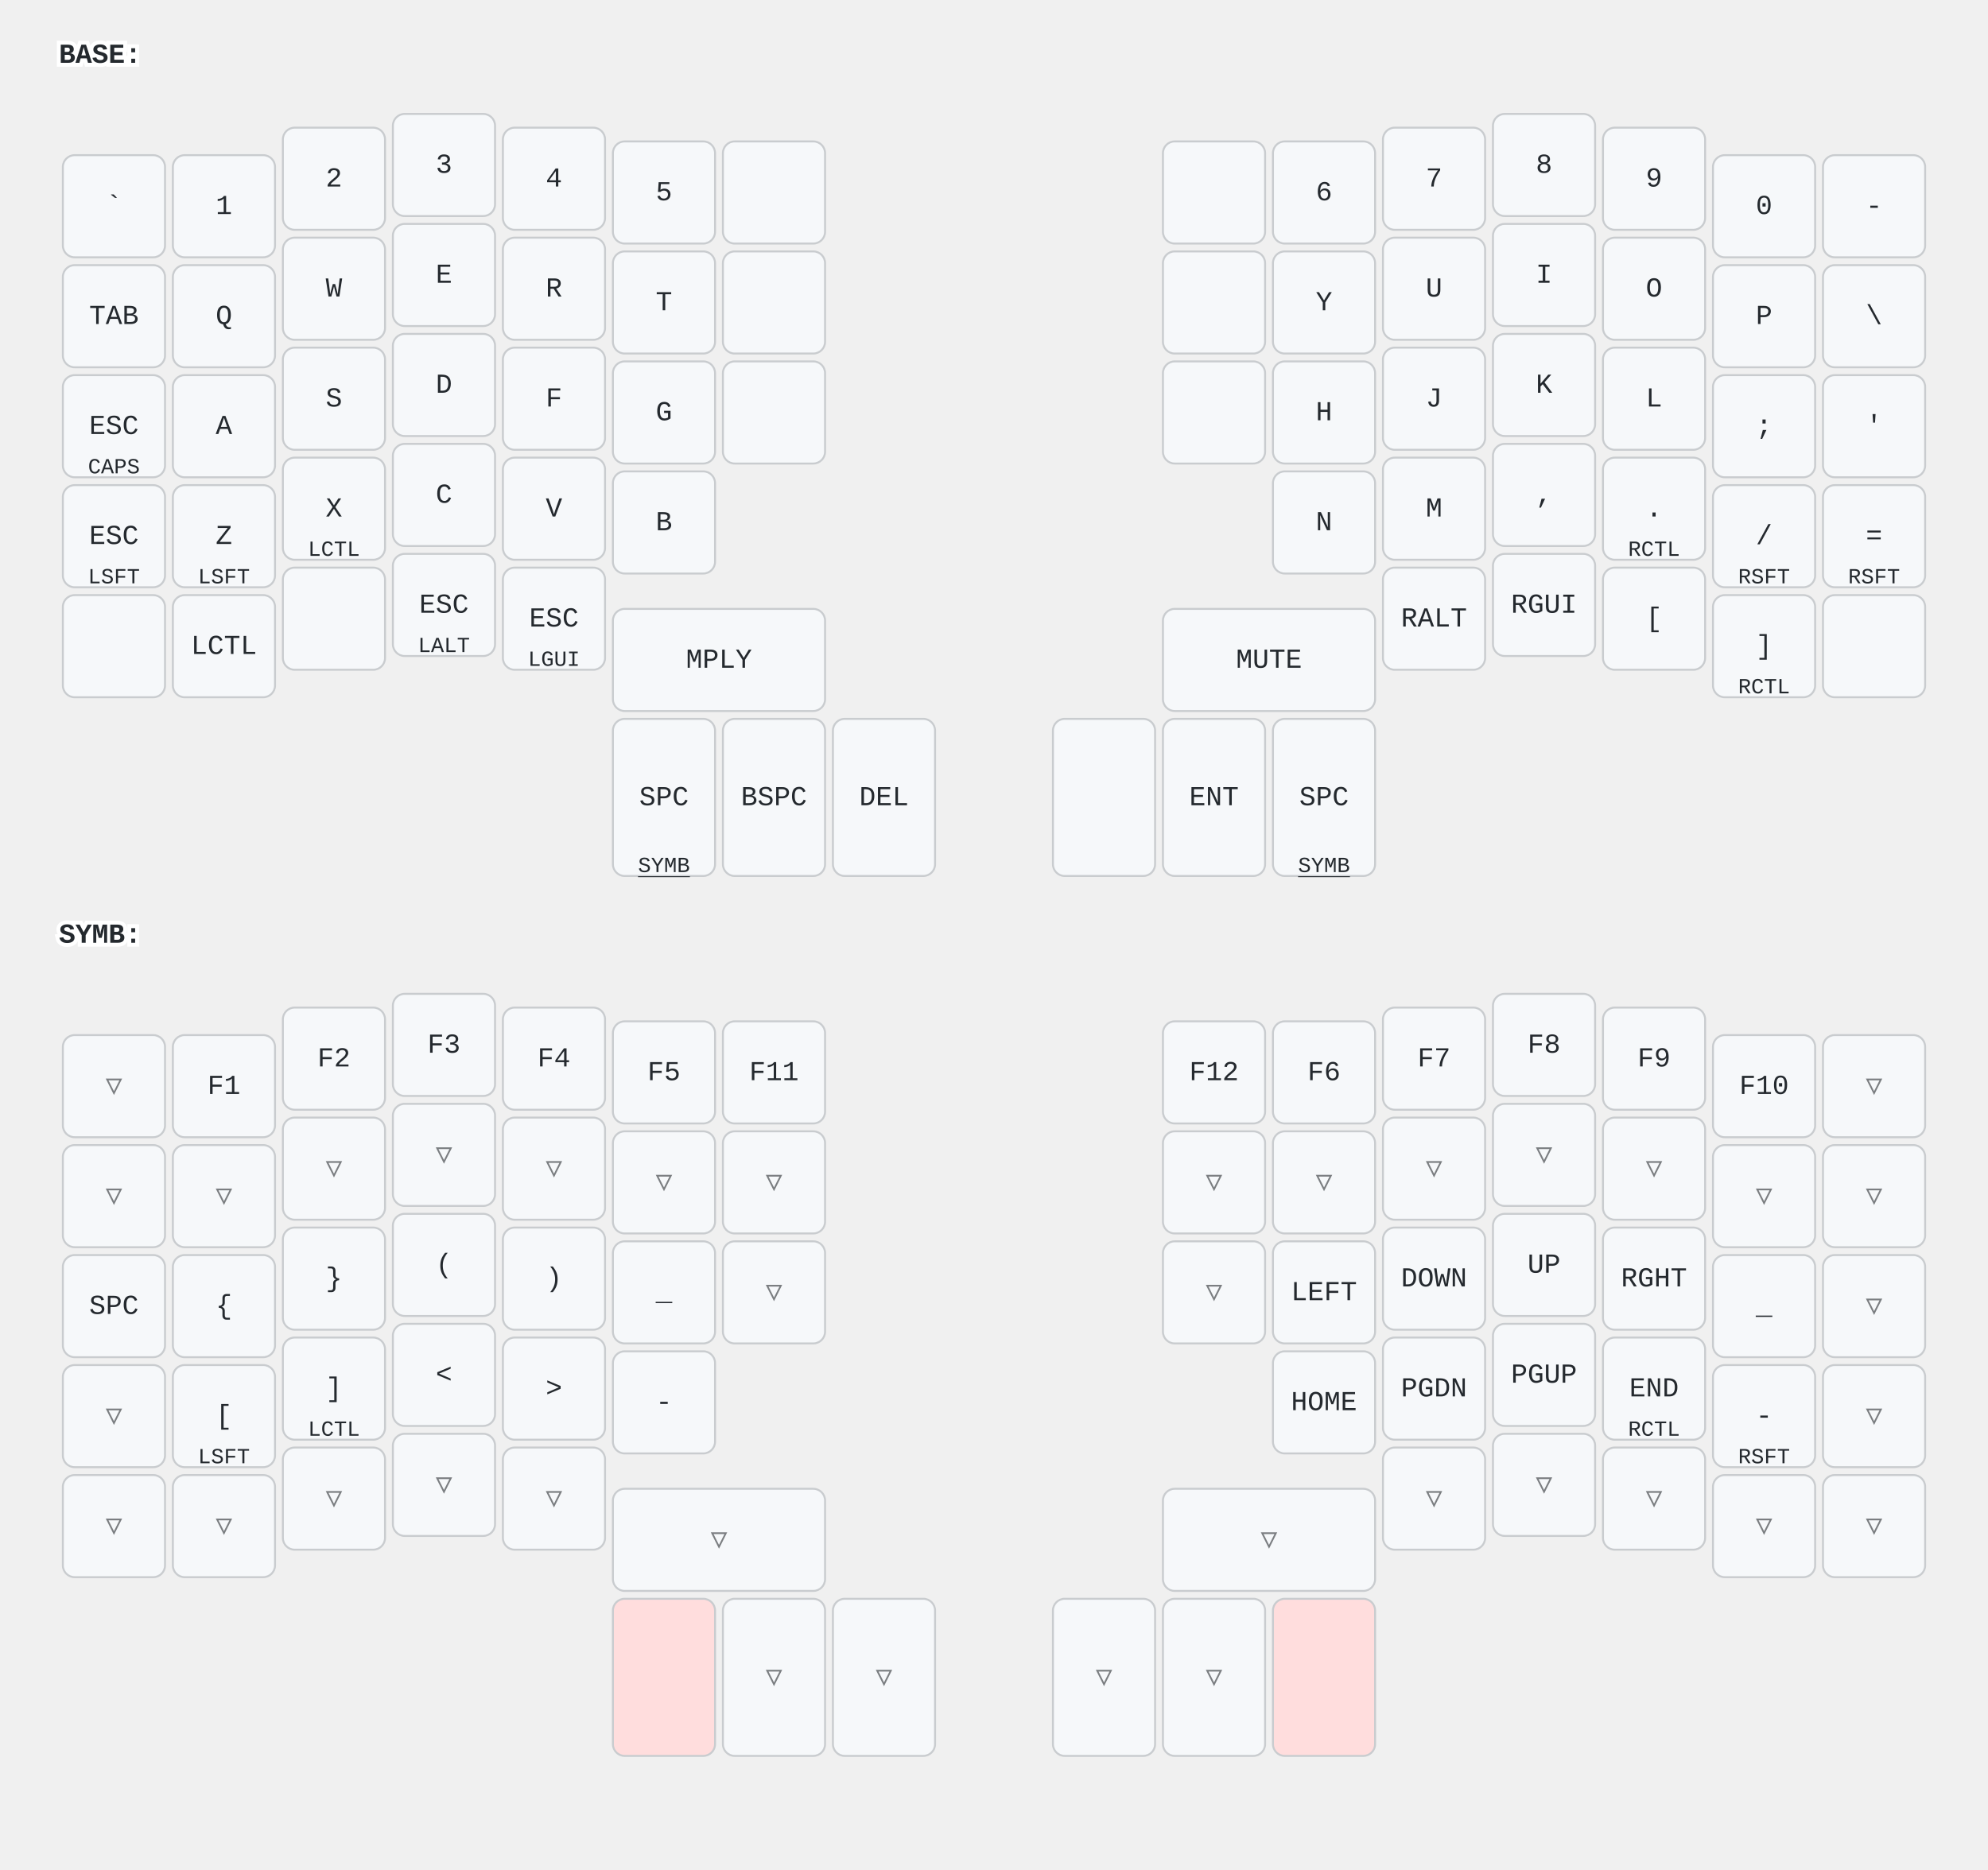
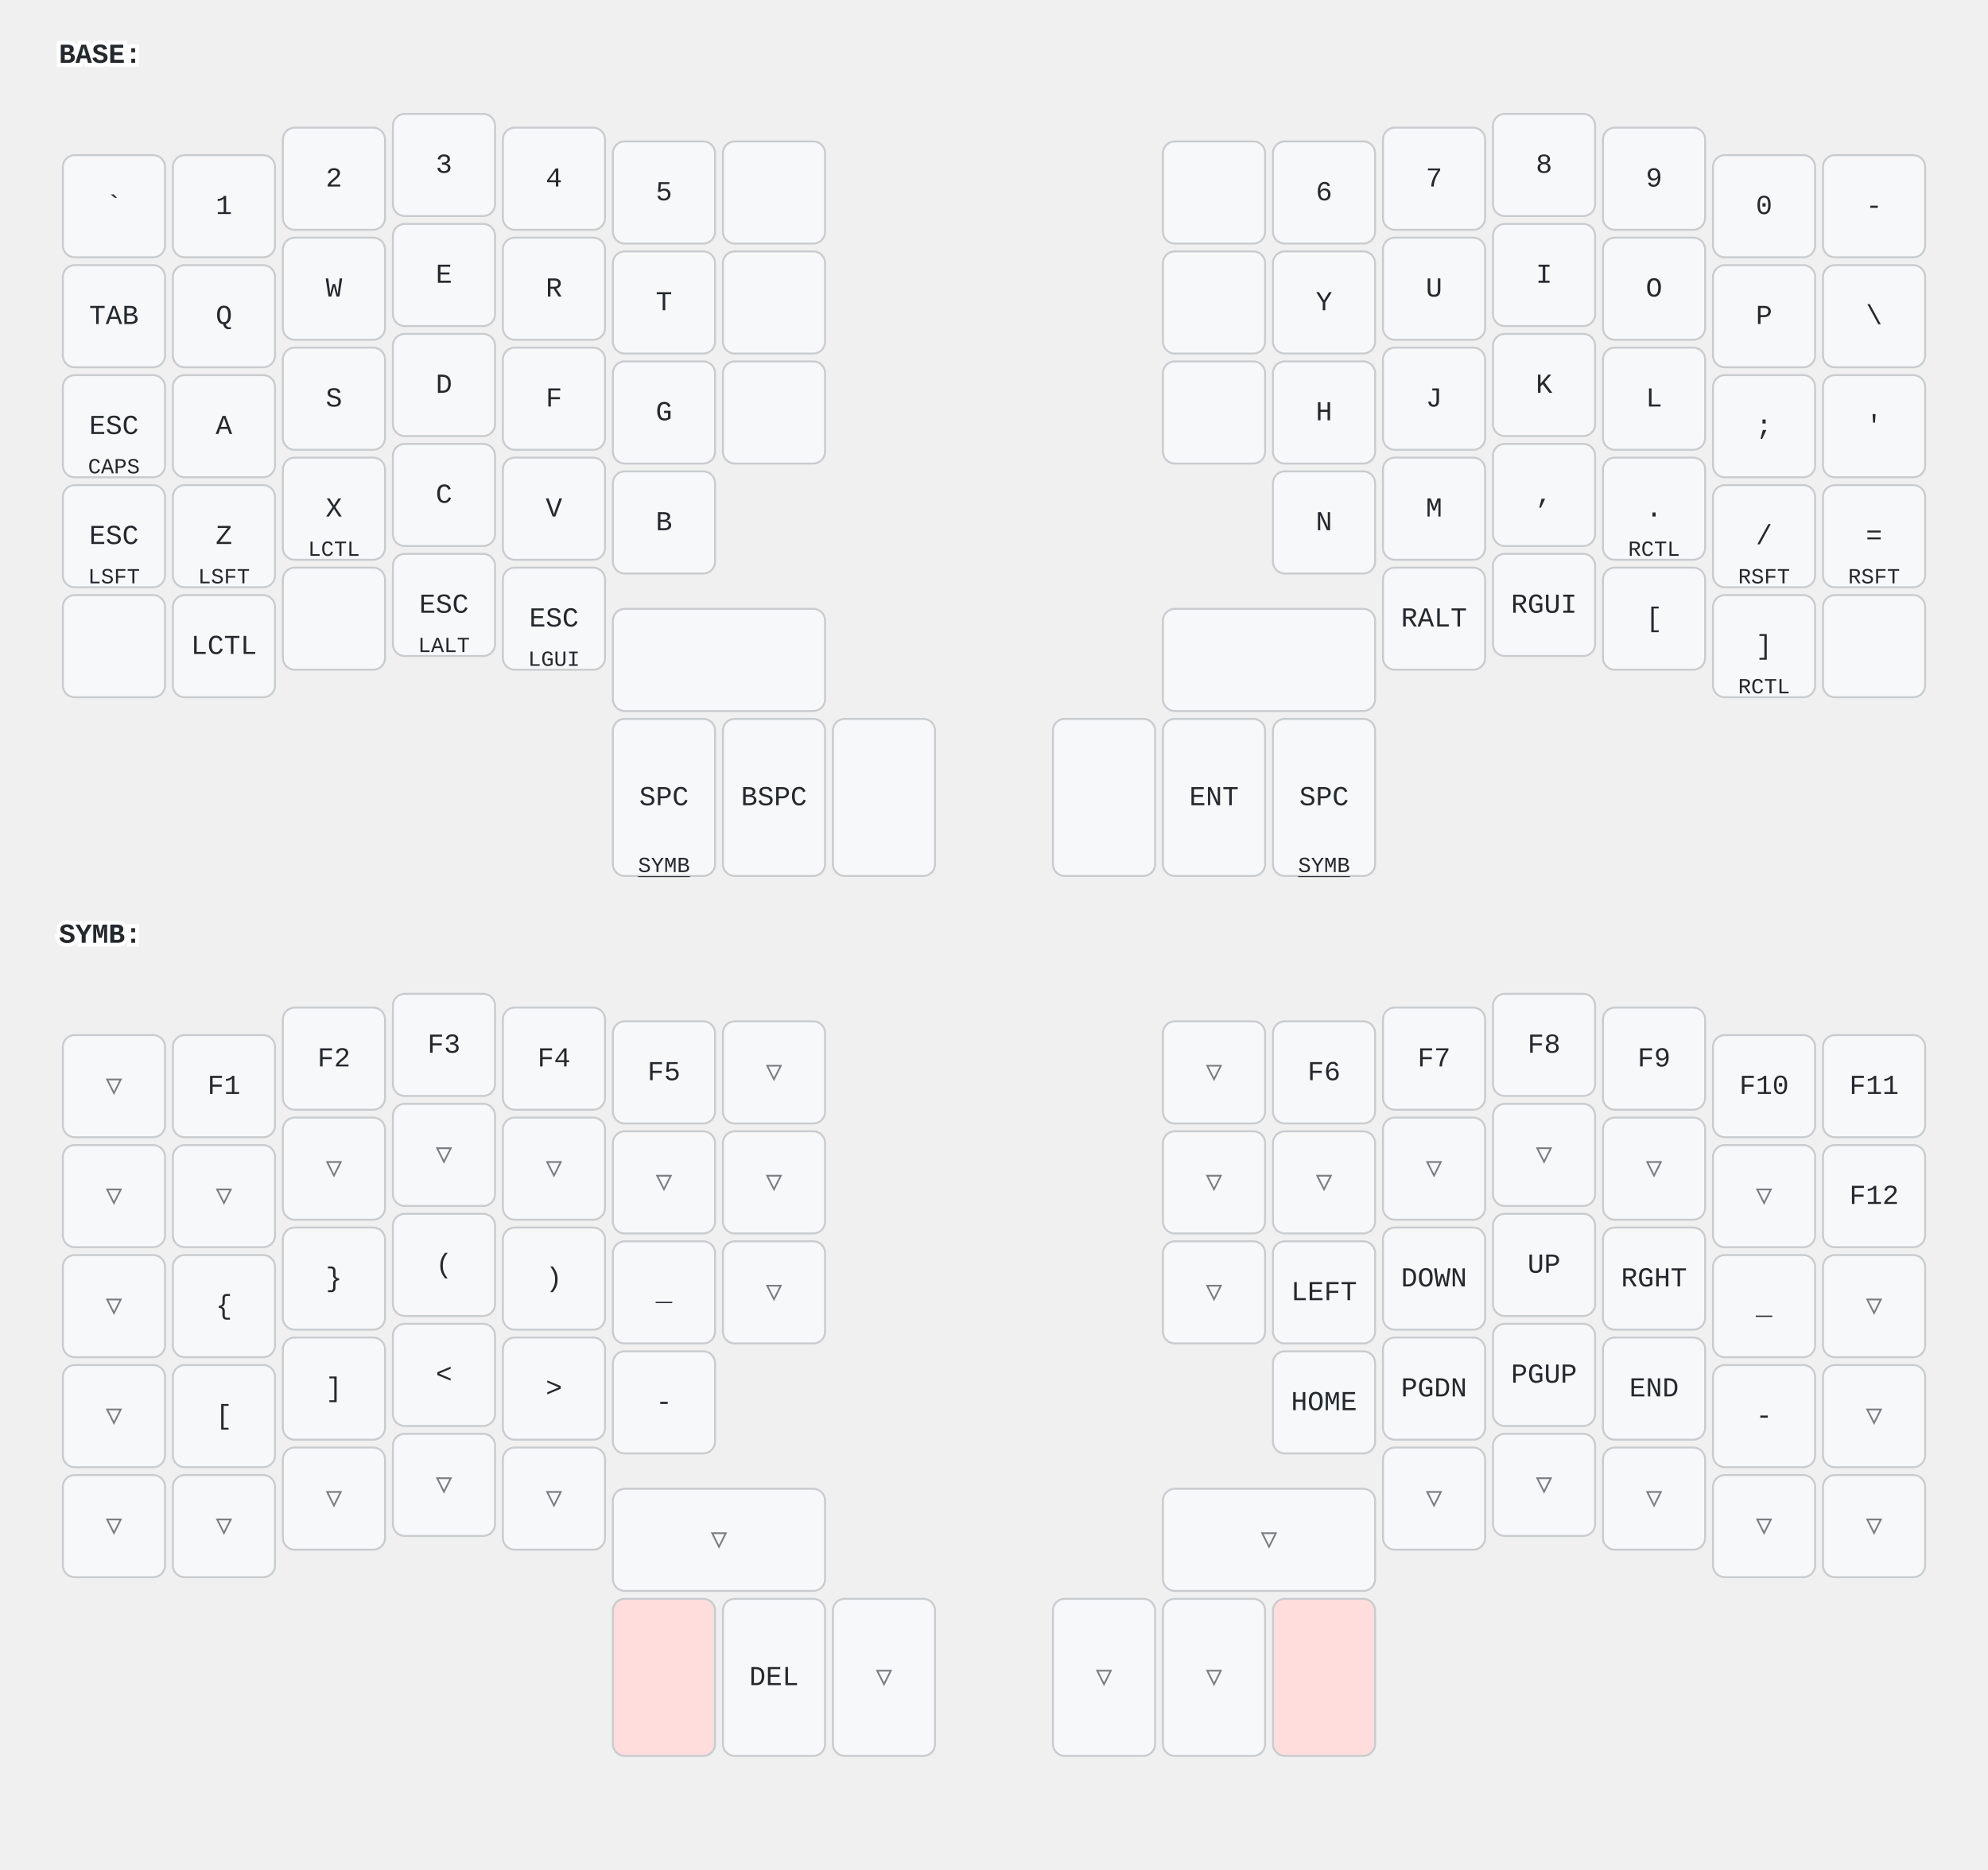
<svg xmlns="http://www.w3.org/2000/svg" width="1012" height="952" viewBox="0 0 1012 952" class="keymap">
  <style>/* inherit to force styles through use tags */
svg path {
    fill: inherit;
}

/* font and background color specifications */
svg.keymap {
    font-family: SFMono-Regular,Consolas,Liberation Mono,Menlo,monospace;
    font-size: 14px;
    font-kerning: normal;
    text-rendering: optimizeLegibility;
    fill: #24292e;
}

/* default key styling */
rect.key {
    fill: #f6f8fa;
}

rect.key, rect.combo {
    stroke: #c9cccf;
    stroke-width: 1;
}

/* default key side styling, only used is draw_key_sides is set */
rect.side {
    filter: brightness(90%);
}

/* color accent for combo boxes */
rect.combo, rect.combo-separate {
    fill: #cdf;
}

/* color accent for held keys */
rect.held, rect.combo.held {
    fill: #fdd;
}

/* color accent for ghost (optional) keys */
rect.ghost, rect.combo.ghost {
    stroke-dasharray: 4, 4;
    stroke-width: 2;
}

text {
    text-anchor: middle;
    dominant-baseline: middle;
}

/* styling for layer labels */
text.label {
    font-weight: bold;
    text-anchor: start;
    stroke: white;
    stroke-width: 4;
    paint-order: stroke;
}

/* styling for optional footer */
text.footer {
    text-anchor: end;
    dominant-baseline: auto;
    stroke: white;
    stroke-width: 4;
    paint-order: stroke;
}

/* styling for combo tap, and key non-tap label text */
text.combo, text.hold, text.shifted, text.left, text.right, text.tl, text.tr, text.bl, text.br {
    font-size: 11px;
}

text.hold, text.bl, text.br {
    text-anchor: middle;
    dominant-baseline: auto;
}

text.shifted, text.tl, text.tr {
    text-anchor: middle;
    dominant-baseline: hanging;
}

text.left, text.tl, text.bl {
    text-anchor: start;
}

text.right, text.tr, text.br {
    text-anchor: end;
}

text.layer-activator {
    text-decoration: underline;
}

/* styling for hold/shifted label text in combo box */
text.combo.hold, text.combo.shifted, text.combo.left, text.combo.right {
    font-size: 8px;
}

/* lighter symbol for transparent keys */
text.trans {
    fill: #7b7e81;
}

/* styling for combo dendrons */
path.combo {
    stroke-width: 1;
    stroke: gray;
    fill: none;
}

/* Start Tabler Icons Cleanup */
/* cannot use height/width with glyphs */
.icon-tabler &gt; path {
    fill: inherit;
    stroke: inherit;
    stroke-width: 2;
}
/* hide tabler's default box */
.icon-tabler &gt; path[stroke="none"][fill="none"] {
    visibility: hidden;
}
/* End Tabler Icons Cleanup */

@media (prefers-color-scheme: dark) {
svg.keymap { fill: #d1d6db; }
rect.key { fill: #3f4750; }
rect.key, rect.combo { stroke: #60666c; }
rect.combo, rect.combo-separate { fill: #1f3d7a; }
rect.held, rect.combo.held { fill: #854747; }
text.label, text.footer { stroke: black; }
text.trans { fill: #7e8184; }
path.combo { stroke: #7f7f7f; }

}</style>
  <g transform="translate(30, 0)" class="layer-BASE">
    <text x="0" y="28" class="label" id="BASE">BASE:</text>
    <g transform="translate(0, 56)">
      <g transform="translate(28, 49)" class="key keypos-0">
        <rect rx="6" ry="6" x="-26" y="-26" width="52" height="52" class="key" />
        <text x="0" y="0" class="key tap">`</text>
      </g>
      <g transform="translate(84, 49)" class="key keypos-1">
        <rect rx="6" ry="6" x="-26" y="-26" width="52" height="52" class="key" />
        <text x="0" y="0" class="key tap">1</text>
      </g>
      <g transform="translate(140, 35)" class="key keypos-2">
        <rect rx="6" ry="6" x="-26" y="-26" width="52" height="52" class="key" />
        <text x="0" y="0" class="key tap">2</text>
      </g>
      <g transform="translate(196, 28)" class="key keypos-3">
        <rect rx="6" ry="6" x="-26" y="-26" width="52" height="52" class="key" />
        <text x="0" y="0" class="key tap">3</text>
      </g>
      <g transform="translate(252, 35)" class="key keypos-4">
        <rect rx="6" ry="6" x="-26" y="-26" width="52" height="52" class="key" />
        <text x="0" y="0" class="key tap">4</text>
      </g>
      <g transform="translate(308, 42)" class="key keypos-5">
        <rect rx="6" ry="6" x="-26" y="-26" width="52" height="52" class="key" />
        <text x="0" y="0" class="key tap">5</text>
      </g>
      <g transform="translate(364, 42)" class="key keypos-6">
        <rect rx="6" ry="6" x="-26" y="-26" width="52" height="52" class="key" />
      </g>
      <g transform="translate(588, 42)" class="key keypos-7">
        <rect rx="6" ry="6" x="-26" y="-26" width="52" height="52" class="key" />
      </g>
      <g transform="translate(644, 42)" class="key keypos-8">
        <rect rx="6" ry="6" x="-26" y="-26" width="52" height="52" class="key" />
        <text x="0" y="0" class="key tap">6</text>
      </g>
      <g transform="translate(700, 35)" class="key keypos-9">
        <rect rx="6" ry="6" x="-26" y="-26" width="52" height="52" class="key" />
        <text x="0" y="0" class="key tap">7</text>
      </g>
      <g transform="translate(756, 28)" class="key keypos-10">
        <rect rx="6" ry="6" x="-26" y="-26" width="52" height="52" class="key" />
        <text x="0" y="0" class="key tap">8</text>
      </g>
      <g transform="translate(812, 35)" class="key keypos-11">
        <rect rx="6" ry="6" x="-26" y="-26" width="52" height="52" class="key" />
        <text x="0" y="0" class="key tap">9</text>
      </g>
      <g transform="translate(868, 49)" class="key keypos-12">
        <rect rx="6" ry="6" x="-26" y="-26" width="52" height="52" class="key" />
        <text x="0" y="0" class="key tap">0</text>
      </g>
      <g transform="translate(924, 49)" class="key keypos-13">
        <rect rx="6" ry="6" x="-26" y="-26" width="52" height="52" class="key" />
        <text x="0" y="0" class="key tap">-</text>
      </g>
      <g transform="translate(28, 105)" class="key keypos-14">
        <rect rx="6" ry="6" x="-26" y="-26" width="52" height="52" class="key" />
        <text x="0" y="0" class="key tap">TAB</text>
      </g>
      <g transform="translate(84, 105)" class="key keypos-15">
        <rect rx="6" ry="6" x="-26" y="-26" width="52" height="52" class="key" />
        <text x="0" y="0" class="key tap">Q</text>
      </g>
      <g transform="translate(140, 91)" class="key keypos-16">
        <rect rx="6" ry="6" x="-26" y="-26" width="52" height="52" class="key" />
        <text x="0" y="0" class="key tap">W</text>
      </g>
      <g transform="translate(196, 84)" class="key keypos-17">
        <rect rx="6" ry="6" x="-26" y="-26" width="52" height="52" class="key" />
        <text x="0" y="0" class="key tap">E</text>
      </g>
      <g transform="translate(252, 91)" class="key keypos-18">
        <rect rx="6" ry="6" x="-26" y="-26" width="52" height="52" class="key" />
        <text x="0" y="0" class="key tap">R</text>
      </g>
      <g transform="translate(308, 98)" class="key keypos-19">
        <rect rx="6" ry="6" x="-26" y="-26" width="52" height="52" class="key" />
        <text x="0" y="0" class="key tap">T</text>
      </g>
      <g transform="translate(364, 98)" class="key keypos-20">
        <rect rx="6" ry="6" x="-26" y="-26" width="52" height="52" class="key" />
      </g>
      <g transform="translate(588, 98)" class="key keypos-21">
        <rect rx="6" ry="6" x="-26" y="-26" width="52" height="52" class="key" />
      </g>
      <g transform="translate(644, 98)" class="key keypos-22">
        <rect rx="6" ry="6" x="-26" y="-26" width="52" height="52" class="key" />
        <text x="0" y="0" class="key tap">Y</text>
      </g>
      <g transform="translate(700, 91)" class="key keypos-23">
        <rect rx="6" ry="6" x="-26" y="-26" width="52" height="52" class="key" />
        <text x="0" y="0" class="key tap">U</text>
      </g>
      <g transform="translate(756, 84)" class="key keypos-24">
        <rect rx="6" ry="6" x="-26" y="-26" width="52" height="52" class="key" />
        <text x="0" y="0" class="key tap">I</text>
      </g>
      <g transform="translate(812, 91)" class="key keypos-25">
        <rect rx="6" ry="6" x="-26" y="-26" width="52" height="52" class="key" />
        <text x="0" y="0" class="key tap">O</text>
      </g>
      <g transform="translate(868, 105)" class="key keypos-26">
        <rect rx="6" ry="6" x="-26" y="-26" width="52" height="52" class="key" />
        <text x="0" y="0" class="key tap">P</text>
      </g>
      <g transform="translate(924, 105)" class="key keypos-27">
        <rect rx="6" ry="6" x="-26" y="-26" width="52" height="52" class="key" />
        <text x="0" y="0" class="key tap">\</text>
      </g>
      <g transform="translate(28, 161)" class="key keypos-28">
        <rect rx="6" ry="6" x="-26" y="-26" width="52" height="52" class="key" />
        <text x="0" y="0" class="key tap">ESC</text>
        <text x="0" y="24" class="key hold">CAPS</text>
      </g>
      <g transform="translate(84, 161)" class="key keypos-29">
        <rect rx="6" ry="6" x="-26" y="-26" width="52" height="52" class="key" />
        <text x="0" y="0" class="key tap">A</text>
      </g>
      <g transform="translate(140, 147)" class="key keypos-30">
        <rect rx="6" ry="6" x="-26" y="-26" width="52" height="52" class="key" />
        <text x="0" y="0" class="key tap">S</text>
      </g>
      <g transform="translate(196, 140)" class="key keypos-31">
        <rect rx="6" ry="6" x="-26" y="-26" width="52" height="52" class="key" />
        <text x="0" y="0" class="key tap">D</text>
      </g>
      <g transform="translate(252, 147)" class="key keypos-32">
        <rect rx="6" ry="6" x="-26" y="-26" width="52" height="52" class="key" />
        <text x="0" y="0" class="key tap">F</text>
      </g>
      <g transform="translate(308, 154)" class="key keypos-33">
        <rect rx="6" ry="6" x="-26" y="-26" width="52" height="52" class="key" />
        <text x="0" y="0" class="key tap">G</text>
      </g>
      <g transform="translate(364, 154)" class="key keypos-34">
        <rect rx="6" ry="6" x="-26" y="-26" width="52" height="52" class="key" />
      </g>
      <g transform="translate(588, 154)" class="key keypos-35">
        <rect rx="6" ry="6" x="-26" y="-26" width="52" height="52" class="key" />
      </g>
      <g transform="translate(644, 154)" class="key keypos-36">
        <rect rx="6" ry="6" x="-26" y="-26" width="52" height="52" class="key" />
        <text x="0" y="0" class="key tap">H</text>
      </g>
      <g transform="translate(700, 147)" class="key keypos-37">
        <rect rx="6" ry="6" x="-26" y="-26" width="52" height="52" class="key" />
        <text x="0" y="0" class="key tap">J</text>
      </g>
      <g transform="translate(756, 140)" class="key keypos-38">
        <rect rx="6" ry="6" x="-26" y="-26" width="52" height="52" class="key" />
        <text x="0" y="0" class="key tap">K</text>
      </g>
      <g transform="translate(812, 147)" class="key keypos-39">
        <rect rx="6" ry="6" x="-26" y="-26" width="52" height="52" class="key" />
        <text x="0" y="0" class="key tap">L</text>
      </g>
      <g transform="translate(868, 161)" class="key keypos-40">
        <rect rx="6" ry="6" x="-26" y="-26" width="52" height="52" class="key" />
        <text x="0" y="0" class="key tap">;</text>
      </g>
      <g transform="translate(924, 161)" class="key keypos-41">
        <rect rx="6" ry="6" x="-26" y="-26" width="52" height="52" class="key" />
        <text x="0" y="0" class="key tap">'</text>
      </g>
      <g transform="translate(28, 217)" class="key keypos-42">
        <rect rx="6" ry="6" x="-26" y="-26" width="52" height="52" class="key" />
        <text x="0" y="0" class="key tap">ESC</text>
        <text x="0" y="24" class="key hold">LSFT</text>
      </g>
      <g transform="translate(84, 217)" class="key keypos-43">
        <rect rx="6" ry="6" x="-26" y="-26" width="52" height="52" class="key" />
        <text x="0" y="0" class="key tap">Z</text>
        <text x="0" y="24" class="key hold">LSFT</text>
      </g>
      <g transform="translate(140, 203)" class="key keypos-44">
        <rect rx="6" ry="6" x="-26" y="-26" width="52" height="52" class="key" />
        <text x="0" y="0" class="key tap">X</text>
        <text x="0" y="24" class="key hold">LCTL</text>
      </g>
      <g transform="translate(196, 196)" class="key keypos-45">
        <rect rx="6" ry="6" x="-26" y="-26" width="52" height="52" class="key" />
        <text x="0" y="0" class="key tap">C</text>
      </g>
      <g transform="translate(252, 203)" class="key keypos-46">
        <rect rx="6" ry="6" x="-26" y="-26" width="52" height="52" class="key" />
        <text x="0" y="0" class="key tap">V</text>
      </g>
      <g transform="translate(308, 210)" class="key keypos-47">
        <rect rx="6" ry="6" x="-26" y="-26" width="52" height="52" class="key" />
        <text x="0" y="0" class="key tap">B</text>
      </g>
      <g transform="translate(644, 210)" class="key keypos-48">
        <rect rx="6" ry="6" x="-26" y="-26" width="52" height="52" class="key" />
        <text x="0" y="0" class="key tap">N</text>
      </g>
      <g transform="translate(700, 203)" class="key keypos-49">
        <rect rx="6" ry="6" x="-26" y="-26" width="52" height="52" class="key" />
        <text x="0" y="0" class="key tap">M</text>
      </g>
      <g transform="translate(756, 196)" class="key keypos-50">
        <rect rx="6" ry="6" x="-26" y="-26" width="52" height="52" class="key" />
        <text x="0" y="0" class="key tap">,</text>
      </g>
      <g transform="translate(812, 203)" class="key keypos-51">
        <rect rx="6" ry="6" x="-26" y="-26" width="52" height="52" class="key" />
        <text x="0" y="0" class="key tap">.</text>
        <text x="0" y="24" class="key hold">RCTL</text>
      </g>
      <g transform="translate(868, 217)" class="key keypos-52">
        <rect rx="6" ry="6" x="-26" y="-26" width="52" height="52" class="key" />
        <text x="0" y="0" class="key tap">/</text>
        <text x="0" y="24" class="key hold">RSFT</text>
      </g>
      <g transform="translate(924, 217)" class="key keypos-53">
        <rect rx="6" ry="6" x="-26" y="-26" width="52" height="52" class="key" />
        <text x="0" y="0" class="key tap">=</text>
        <text x="0" y="24" class="key hold">RSFT</text>
      </g>
      <g transform="translate(28, 273)" class="key keypos-54">
        <rect rx="6" ry="6" x="-26" y="-26" width="52" height="52" class="key" />
      </g>
      <g transform="translate(84, 273)" class="key keypos-55">
        <rect rx="6" ry="6" x="-26" y="-26" width="52" height="52" class="key" />
        <text x="0" y="0" class="key tap">LCTL</text>
      </g>
      <g transform="translate(140, 259)" class="key keypos-56">
        <rect rx="6" ry="6" x="-26" y="-26" width="52" height="52" class="key" />
      </g>
      <g transform="translate(196, 252)" class="key keypos-57">
        <rect rx="6" ry="6" x="-26" y="-26" width="52" height="52" class="key" />
        <text x="0" y="0" class="key tap">ESC</text>
        <text x="0" y="24" class="key hold">LALT</text>
      </g>
      <g transform="translate(252, 259)" class="key keypos-58">
        <rect rx="6" ry="6" x="-26" y="-26" width="52" height="52" class="key" />
        <text x="0" y="0" class="key tap">ESC</text>
        <text x="0" y="24" class="key hold">LGUI</text>
      </g>
      <g transform="translate(336, 280)" class="key keypos-59">
        <rect rx="6" ry="6" x="-54" y="-26" width="108" height="52" class="key" />
-         <text x="0" y="0" class="key tap">MPLY</text>
      </g>
      <g transform="translate(616, 280)" class="key keypos-60">
        <rect rx="6" ry="6" x="-54" y="-26" width="108" height="52" class="key" />
-         <text x="0" y="0" class="key tap">MUTE</text>
      </g>
      <g transform="translate(700, 259)" class="key keypos-61">
        <rect rx="6" ry="6" x="-26" y="-26" width="52" height="52" class="key" />
        <text x="0" y="0" class="key tap">RALT</text>
      </g>
      <g transform="translate(756, 252)" class="key keypos-62">
        <rect rx="6" ry="6" x="-26" y="-26" width="52" height="52" class="key" />
        <text x="0" y="0" class="key tap">RGUI</text>
      </g>
      <g transform="translate(812, 259)" class="key keypos-63">
        <rect rx="6" ry="6" x="-26" y="-26" width="52" height="52" class="key" />
        <text x="0" y="0" class="key tap">[</text>
      </g>
      <g transform="translate(868, 273)" class="key keypos-64">
        <rect rx="6" ry="6" x="-26" y="-26" width="52" height="52" class="key" />
        <text x="0" y="0" class="key tap">]</text>
        <text x="0" y="24" class="key hold">RCTL</text>
      </g>
      <g transform="translate(924, 273)" class="key keypos-65">
        <rect rx="6" ry="6" x="-26" y="-26" width="52" height="52" class="key" />
      </g>
      <g transform="translate(308, 350)" class="key keypos-66">
        <rect rx="6" ry="6" x="-26" y="-40" width="52" height="80" class="key" />
        <text x="0" y="0" class="key tap">SPC</text>
        <a href="#SYMB">
          <text x="0" y="38" class="key hold layer-activator">SYMB</text>
        </a>
      </g>
      <g transform="translate(364, 350)" class="key keypos-67">
        <rect rx="6" ry="6" x="-26" y="-40" width="52" height="80" class="key" />
        <text x="0" y="0" class="key tap">BSPC</text>
      </g>
      <g transform="translate(420, 350)" class="key keypos-68">
        <rect rx="6" ry="6" x="-26" y="-40" width="52" height="80" class="key" />
-         <text x="0" y="0" class="key tap">DEL</text>
      </g>
      <g transform="translate(532, 350)" class="key keypos-69">
        <rect rx="6" ry="6" x="-26" y="-40" width="52" height="80" class="key" />
      </g>
      <g transform="translate(588, 350)" class="key keypos-70">
        <rect rx="6" ry="6" x="-26" y="-40" width="52" height="80" class="key" />
        <text x="0" y="0" class="key tap">ENT</text>
      </g>
      <g transform="translate(644, 350)" class="key keypos-71">
        <rect rx="6" ry="6" x="-26" y="-40" width="52" height="80" class="key" />
        <text x="0" y="0" class="key tap">SPC</text>
        <a href="#SYMB">
          <text x="0" y="38" class="key hold layer-activator">SYMB</text>
        </a>
      </g>
    </g>
  </g>
  <g transform="translate(30, 448)" class="layer-SYMB">
    <text x="0" y="28" class="label" id="SYMB">SYMB:</text>
    <g transform="translate(0, 56)">
      <g transform="translate(28, 49)" class="key trans keypos-0">
        <rect rx="6" ry="6" x="-26" y="-26" width="52" height="52" class="key trans" />
        <text x="0" y="0" class="key trans tap">▽</text>
      </g>
      <g transform="translate(84, 49)" class="key keypos-1">
        <rect rx="6" ry="6" x="-26" y="-26" width="52" height="52" class="key" />
        <text x="0" y="0" class="key tap">F1</text>
      </g>
      <g transform="translate(140, 35)" class="key keypos-2">
        <rect rx="6" ry="6" x="-26" y="-26" width="52" height="52" class="key" />
        <text x="0" y="0" class="key tap">F2</text>
      </g>
      <g transform="translate(196, 28)" class="key keypos-3">
        <rect rx="6" ry="6" x="-26" y="-26" width="52" height="52" class="key" />
        <text x="0" y="0" class="key tap">F3</text>
      </g>
      <g transform="translate(252, 35)" class="key keypos-4">
        <rect rx="6" ry="6" x="-26" y="-26" width="52" height="52" class="key" />
        <text x="0" y="0" class="key tap">F4</text>
      </g>
      <g transform="translate(308, 42)" class="key keypos-5">
        <rect rx="6" ry="6" x="-26" y="-26" width="52" height="52" class="key" />
        <text x="0" y="0" class="key tap">F5</text>
      </g>
-       <g transform="translate(364, 42)" class="key keypos-6">
+       <g transform="translate(364, 42)" class="key trans keypos-6">
+         <rect rx="6" ry="6" x="-26" y="-26" width="52" height="52" class="key trans" />
+         <text x="0" y="0" class="key trans tap">▽</text>
+       </g>
+       <g transform="translate(588, 42)" class="key trans keypos-7">
+         <rect rx="6" ry="6" x="-26" y="-26" width="52" height="52" class="key trans" />
+         <text x="0" y="0" class="key trans tap">▽</text>
+       </g>
+       <g transform="translate(644, 42)" class="key keypos-8">
+         <rect rx="6" ry="6" x="-26" y="-26" width="52" height="52" class="key" />
+         <text x="0" y="0" class="key tap">F6</text>
+       </g>
+       <g transform="translate(700, 35)" class="key keypos-9">
+         <rect rx="6" ry="6" x="-26" y="-26" width="52" height="52" class="key" />
+         <text x="0" y="0" class="key tap">F7</text>
+       </g>
+       <g transform="translate(756, 28)" class="key keypos-10">
+         <rect rx="6" ry="6" x="-26" y="-26" width="52" height="52" class="key" />
+         <text x="0" y="0" class="key tap">F8</text>
+       </g>
+       <g transform="translate(812, 35)" class="key keypos-11">
+         <rect rx="6" ry="6" x="-26" y="-26" width="52" height="52" class="key" />
+         <text x="0" y="0" class="key tap">F9</text>
+       </g>
+       <g transform="translate(868, 49)" class="key keypos-12">
+         <rect rx="6" ry="6" x="-26" y="-26" width="52" height="52" class="key" />
+         <text x="0" y="0" class="key tap">F10</text>
+       </g>
+       <g transform="translate(924, 49)" class="key keypos-13">
        <rect rx="6" ry="6" x="-26" y="-26" width="52" height="52" class="key" />
        <text x="0" y="0" class="key tap">F11</text>
      </g>
-       <g transform="translate(588, 42)" class="key keypos-7">
+       <g transform="translate(28, 105)" class="key trans keypos-14">
+         <rect rx="6" ry="6" x="-26" y="-26" width="52" height="52" class="key trans" />
+         <text x="0" y="0" class="key trans tap">▽</text>
+       </g>
+       <g transform="translate(84, 105)" class="key trans keypos-15">
+         <rect rx="6" ry="6" x="-26" y="-26" width="52" height="52" class="key trans" />
+         <text x="0" y="0" class="key trans tap">▽</text>
+       </g>
+       <g transform="translate(140, 91)" class="key trans keypos-16">
+         <rect rx="6" ry="6" x="-26" y="-26" width="52" height="52" class="key trans" />
+         <text x="0" y="0" class="key trans tap">▽</text>
+       </g>
+       <g transform="translate(196, 84)" class="key trans keypos-17">
+         <rect rx="6" ry="6" x="-26" y="-26" width="52" height="52" class="key trans" />
+         <text x="0" y="0" class="key trans tap">▽</text>
+       </g>
+       <g transform="translate(252, 91)" class="key trans keypos-18">
+         <rect rx="6" ry="6" x="-26" y="-26" width="52" height="52" class="key trans" />
+         <text x="0" y="0" class="key trans tap">▽</text>
+       </g>
+       <g transform="translate(308, 98)" class="key trans keypos-19">
+         <rect rx="6" ry="6" x="-26" y="-26" width="52" height="52" class="key trans" />
+         <text x="0" y="0" class="key trans tap">▽</text>
+       </g>
+       <g transform="translate(364, 98)" class="key trans keypos-20">
+         <rect rx="6" ry="6" x="-26" y="-26" width="52" height="52" class="key trans" />
+         <text x="0" y="0" class="key trans tap">▽</text>
+       </g>
+       <g transform="translate(588, 98)" class="key trans keypos-21">
+         <rect rx="6" ry="6" x="-26" y="-26" width="52" height="52" class="key trans" />
+         <text x="0" y="0" class="key trans tap">▽</text>
+       </g>
+       <g transform="translate(644, 98)" class="key trans keypos-22">
+         <rect rx="6" ry="6" x="-26" y="-26" width="52" height="52" class="key trans" />
+         <text x="0" y="0" class="key trans tap">▽</text>
+       </g>
+       <g transform="translate(700, 91)" class="key trans keypos-23">
+         <rect rx="6" ry="6" x="-26" y="-26" width="52" height="52" class="key trans" />
+         <text x="0" y="0" class="key trans tap">▽</text>
+       </g>
+       <g transform="translate(756, 84)" class="key trans keypos-24">
+         <rect rx="6" ry="6" x="-26" y="-26" width="52" height="52" class="key trans" />
+         <text x="0" y="0" class="key trans tap">▽</text>
+       </g>
+       <g transform="translate(812, 91)" class="key trans keypos-25">
+         <rect rx="6" ry="6" x="-26" y="-26" width="52" height="52" class="key trans" />
+         <text x="0" y="0" class="key trans tap">▽</text>
+       </g>
+       <g transform="translate(868, 105)" class="key trans keypos-26">
+         <rect rx="6" ry="6" x="-26" y="-26" width="52" height="52" class="key trans" />
+         <text x="0" y="0" class="key trans tap">▽</text>
+       </g>
+       <g transform="translate(924, 105)" class="key keypos-27">
        <rect rx="6" ry="6" x="-26" y="-26" width="52" height="52" class="key" />
        <text x="0" y="0" class="key tap">F12</text>
      </g>
-       <g transform="translate(644, 42)" class="key keypos-8">
-         <rect rx="6" ry="6" x="-26" y="-26" width="52" height="52" class="key" />
-         <text x="0" y="0" class="key tap">F6</text>
-       </g>
-       <g transform="translate(700, 35)" class="key keypos-9">
-         <rect rx="6" ry="6" x="-26" y="-26" width="52" height="52" class="key" />
-         <text x="0" y="0" class="key tap">F7</text>
-       </g>
-       <g transform="translate(756, 28)" class="key keypos-10">
-         <rect rx="6" ry="6" x="-26" y="-26" width="52" height="52" class="key" />
-         <text x="0" y="0" class="key tap">F8</text>
-       </g>
-       <g transform="translate(812, 35)" class="key keypos-11">
-         <rect rx="6" ry="6" x="-26" y="-26" width="52" height="52" class="key" />
-         <text x="0" y="0" class="key tap">F9</text>
-       </g>
-       <g transform="translate(868, 49)" class="key keypos-12">
-         <rect rx="6" ry="6" x="-26" y="-26" width="52" height="52" class="key" />
-         <text x="0" y="0" class="key tap">F10</text>
-       </g>
-       <g transform="translate(924, 49)" class="key trans keypos-13">
-         <rect rx="6" ry="6" x="-26" y="-26" width="52" height="52" class="key trans" />
-         <text x="0" y="0" class="key trans tap">▽</text>
-       </g>
-       <g transform="translate(28, 105)" class="key trans keypos-14">
-         <rect rx="6" ry="6" x="-26" y="-26" width="52" height="52" class="key trans" />
-         <text x="0" y="0" class="key trans tap">▽</text>
-       </g>
-       <g transform="translate(84, 105)" class="key trans keypos-15">
-         <rect rx="6" ry="6" x="-26" y="-26" width="52" height="52" class="key trans" />
-         <text x="0" y="0" class="key trans tap">▽</text>
-       </g>
-       <g transform="translate(140, 91)" class="key trans keypos-16">
-         <rect rx="6" ry="6" x="-26" y="-26" width="52" height="52" class="key trans" />
-         <text x="0" y="0" class="key trans tap">▽</text>
-       </g>
-       <g transform="translate(196, 84)" class="key trans keypos-17">
-         <rect rx="6" ry="6" x="-26" y="-26" width="52" height="52" class="key trans" />
-         <text x="0" y="0" class="key trans tap">▽</text>
-       </g>
-       <g transform="translate(252, 91)" class="key trans keypos-18">
-         <rect rx="6" ry="6" x="-26" y="-26" width="52" height="52" class="key trans" />
-         <text x="0" y="0" class="key trans tap">▽</text>
-       </g>
-       <g transform="translate(308, 98)" class="key trans keypos-19">
-         <rect rx="6" ry="6" x="-26" y="-26" width="52" height="52" class="key trans" />
-         <text x="0" y="0" class="key trans tap">▽</text>
-       </g>
-       <g transform="translate(364, 98)" class="key trans keypos-20">
-         <rect rx="6" ry="6" x="-26" y="-26" width="52" height="52" class="key trans" />
-         <text x="0" y="0" class="key trans tap">▽</text>
-       </g>
-       <g transform="translate(588, 98)" class="key trans keypos-21">
-         <rect rx="6" ry="6" x="-26" y="-26" width="52" height="52" class="key trans" />
-         <text x="0" y="0" class="key trans tap">▽</text>
-       </g>
-       <g transform="translate(644, 98)" class="key trans keypos-22">
-         <rect rx="6" ry="6" x="-26" y="-26" width="52" height="52" class="key trans" />
-         <text x="0" y="0" class="key trans tap">▽</text>
-       </g>
-       <g transform="translate(700, 91)" class="key trans keypos-23">
-         <rect rx="6" ry="6" x="-26" y="-26" width="52" height="52" class="key trans" />
-         <text x="0" y="0" class="key trans tap">▽</text>
-       </g>
-       <g transform="translate(756, 84)" class="key trans keypos-24">
-         <rect rx="6" ry="6" x="-26" y="-26" width="52" height="52" class="key trans" />
-         <text x="0" y="0" class="key trans tap">▽</text>
-       </g>
-       <g transform="translate(812, 91)" class="key trans keypos-25">
-         <rect rx="6" ry="6" x="-26" y="-26" width="52" height="52" class="key trans" />
-         <text x="0" y="0" class="key trans tap">▽</text>
-       </g>
-       <g transform="translate(868, 105)" class="key trans keypos-26">
-         <rect rx="6" ry="6" x="-26" y="-26" width="52" height="52" class="key trans" />
-         <text x="0" y="0" class="key trans tap">▽</text>
-       </g>
-       <g transform="translate(924, 105)" class="key trans keypos-27">
-         <rect rx="6" ry="6" x="-26" y="-26" width="52" height="52" class="key trans" />
-         <text x="0" y="0" class="key trans tap">▽</text>
-       </g>
-       <g transform="translate(28, 161)" class="key keypos-28">
-         <rect rx="6" ry="6" x="-26" y="-26" width="52" height="52" class="key" />
-         <text x="0" y="0" class="key tap">SPC</text>
+       <g transform="translate(28, 161)" class="key trans keypos-28">
+         <rect rx="6" ry="6" x="-26" y="-26" width="52" height="52" class="key trans" />
+         <text x="0" y="0" class="key trans tap">▽</text>
      </g>
      <g transform="translate(84, 161)" class="key keypos-29">
        <rect rx="6" ry="6" x="-26" y="-26" width="52" height="52" class="key" />
        <text x="0" y="0" class="key tap">{</text>
      </g>
      <g transform="translate(140, 147)" class="key keypos-30">
        <rect rx="6" ry="6" x="-26" y="-26" width="52" height="52" class="key" />
        <text x="0" y="0" class="key tap">}</text>
      </g>
      <g transform="translate(196, 140)" class="key keypos-31">
        <rect rx="6" ry="6" x="-26" y="-26" width="52" height="52" class="key" />
        <text x="0" y="0" class="key tap">(</text>
      </g>
      <g transform="translate(252, 147)" class="key keypos-32">
        <rect rx="6" ry="6" x="-26" y="-26" width="52" height="52" class="key" />
        <text x="0" y="0" class="key tap">)</text>
      </g>
      <g transform="translate(308, 154)" class="key keypos-33">
        <rect rx="6" ry="6" x="-26" y="-26" width="52" height="52" class="key" />
        <text x="0" y="0" class="key tap">_</text>
      </g>
      <g transform="translate(364, 154)" class="key trans keypos-34">
        <rect rx="6" ry="6" x="-26" y="-26" width="52" height="52" class="key trans" />
        <text x="0" y="0" class="key trans tap">▽</text>
      </g>
      <g transform="translate(588, 154)" class="key trans keypos-35">
        <rect rx="6" ry="6" x="-26" y="-26" width="52" height="52" class="key trans" />
        <text x="0" y="0" class="key trans tap">▽</text>
      </g>
      <g transform="translate(644, 154)" class="key keypos-36">
        <rect rx="6" ry="6" x="-26" y="-26" width="52" height="52" class="key" />
        <text x="0" y="0" class="key tap">LEFT</text>
      </g>
      <g transform="translate(700, 147)" class="key keypos-37">
        <rect rx="6" ry="6" x="-26" y="-26" width="52" height="52" class="key" />
        <text x="0" y="0" class="key tap">DOWN</text>
      </g>
      <g transform="translate(756, 140)" class="key keypos-38">
        <rect rx="6" ry="6" x="-26" y="-26" width="52" height="52" class="key" />
        <text x="0" y="0" class="key tap">UP</text>
      </g>
      <g transform="translate(812, 147)" class="key keypos-39">
        <rect rx="6" ry="6" x="-26" y="-26" width="52" height="52" class="key" />
        <text x="0" y="0" class="key tap">RGHT</text>
      </g>
      <g transform="translate(868, 161)" class="key keypos-40">
        <rect rx="6" ry="6" x="-26" y="-26" width="52" height="52" class="key" />
        <text x="0" y="0" class="key tap">_</text>
      </g>
      <g transform="translate(924, 161)" class="key trans keypos-41">
        <rect rx="6" ry="6" x="-26" y="-26" width="52" height="52" class="key trans" />
        <text x="0" y="0" class="key trans tap">▽</text>
      </g>
      <g transform="translate(28, 217)" class="key trans keypos-42">
        <rect rx="6" ry="6" x="-26" y="-26" width="52" height="52" class="key trans" />
        <text x="0" y="0" class="key trans tap">▽</text>
      </g>
      <g transform="translate(84, 217)" class="key keypos-43">
        <rect rx="6" ry="6" x="-26" y="-26" width="52" height="52" class="key" />
        <text x="0" y="0" class="key tap">[</text>
-         <text x="0" y="24" class="key hold">LSFT</text>
      </g>
      <g transform="translate(140, 203)" class="key keypos-44">
        <rect rx="6" ry="6" x="-26" y="-26" width="52" height="52" class="key" />
        <text x="0" y="0" class="key tap">]</text>
-         <text x="0" y="24" class="key hold">LCTL</text>
      </g>
      <g transform="translate(196, 196)" class="key keypos-45">
        <rect rx="6" ry="6" x="-26" y="-26" width="52" height="52" class="key" />
        <text x="0" y="0" class="key tap">&lt;</text>
      </g>
      <g transform="translate(252, 203)" class="key keypos-46">
        <rect rx="6" ry="6" x="-26" y="-26" width="52" height="52" class="key" />
        <text x="0" y="0" class="key tap">&gt;</text>
      </g>
      <g transform="translate(308, 210)" class="key keypos-47">
        <rect rx="6" ry="6" x="-26" y="-26" width="52" height="52" class="key" />
        <text x="0" y="0" class="key tap">-</text>
      </g>
      <g transform="translate(644, 210)" class="key keypos-48">
        <rect rx="6" ry="6" x="-26" y="-26" width="52" height="52" class="key" />
        <text x="0" y="0" class="key tap">HOME</text>
      </g>
      <g transform="translate(700, 203)" class="key keypos-49">
        <rect rx="6" ry="6" x="-26" y="-26" width="52" height="52" class="key" />
        <text x="0" y="0" class="key tap">PGDN</text>
      </g>
      <g transform="translate(756, 196)" class="key keypos-50">
        <rect rx="6" ry="6" x="-26" y="-26" width="52" height="52" class="key" />
        <text x="0" y="0" class="key tap">PGUP</text>
      </g>
      <g transform="translate(812, 203)" class="key keypos-51">
        <rect rx="6" ry="6" x="-26" y="-26" width="52" height="52" class="key" />
        <text x="0" y="0" class="key tap">END</text>
-         <text x="0" y="24" class="key hold">RCTL</text>
      </g>
      <g transform="translate(868, 217)" class="key keypos-52">
        <rect rx="6" ry="6" x="-26" y="-26" width="52" height="52" class="key" />
        <text x="0" y="0" class="key tap">-</text>
-         <text x="0" y="24" class="key hold">RSFT</text>
      </g>
      <g transform="translate(924, 217)" class="key trans keypos-53">
        <rect rx="6" ry="6" x="-26" y="-26" width="52" height="52" class="key trans" />
        <text x="0" y="0" class="key trans tap">▽</text>
      </g>
      <g transform="translate(28, 273)" class="key trans keypos-54">
        <rect rx="6" ry="6" x="-26" y="-26" width="52" height="52" class="key trans" />
        <text x="0" y="0" class="key trans tap">▽</text>
      </g>
      <g transform="translate(84, 273)" class="key trans keypos-55">
        <rect rx="6" ry="6" x="-26" y="-26" width="52" height="52" class="key trans" />
        <text x="0" y="0" class="key trans tap">▽</text>
      </g>
      <g transform="translate(140, 259)" class="key trans keypos-56">
        <rect rx="6" ry="6" x="-26" y="-26" width="52" height="52" class="key trans" />
        <text x="0" y="0" class="key trans tap">▽</text>
      </g>
      <g transform="translate(196, 252)" class="key trans keypos-57">
        <rect rx="6" ry="6" x="-26" y="-26" width="52" height="52" class="key trans" />
        <text x="0" y="0" class="key trans tap">▽</text>
      </g>
      <g transform="translate(252, 259)" class="key trans keypos-58">
        <rect rx="6" ry="6" x="-26" y="-26" width="52" height="52" class="key trans" />
        <text x="0" y="0" class="key trans tap">▽</text>
      </g>
      <g transform="translate(336, 280)" class="key trans keypos-59">
        <rect rx="6" ry="6" x="-54" y="-26" width="108" height="52" class="key trans" />
        <text x="0" y="0" class="key trans tap">▽</text>
      </g>
      <g transform="translate(616, 280)" class="key trans keypos-60">
        <rect rx="6" ry="6" x="-54" y="-26" width="108" height="52" class="key trans" />
        <text x="0" y="0" class="key trans tap">▽</text>
      </g>
      <g transform="translate(700, 259)" class="key trans keypos-61">
        <rect rx="6" ry="6" x="-26" y="-26" width="52" height="52" class="key trans" />
        <text x="0" y="0" class="key trans tap">▽</text>
      </g>
      <g transform="translate(756, 252)" class="key trans keypos-62">
        <rect rx="6" ry="6" x="-26" y="-26" width="52" height="52" class="key trans" />
        <text x="0" y="0" class="key trans tap">▽</text>
      </g>
      <g transform="translate(812, 259)" class="key trans keypos-63">
        <rect rx="6" ry="6" x="-26" y="-26" width="52" height="52" class="key trans" />
        <text x="0" y="0" class="key trans tap">▽</text>
      </g>
      <g transform="translate(868, 273)" class="key trans keypos-64">
        <rect rx="6" ry="6" x="-26" y="-26" width="52" height="52" class="key trans" />
        <text x="0" y="0" class="key trans tap">▽</text>
      </g>
      <g transform="translate(924, 273)" class="key trans keypos-65">
        <rect rx="6" ry="6" x="-26" y="-26" width="52" height="52" class="key trans" />
        <text x="0" y="0" class="key trans tap">▽</text>
      </g>
      <g transform="translate(308, 350)" class="key held keypos-66">
        <rect rx="6" ry="6" x="-26" y="-40" width="52" height="80" class="key held" />
      </g>
-       <g transform="translate(364, 350)" class="key trans keypos-67">
-         <rect rx="6" ry="6" x="-26" y="-40" width="52" height="80" class="key trans" />
-         <text x="0" y="0" class="key trans tap">▽</text>
+       <g transform="translate(364, 350)" class="key keypos-67">
+         <rect rx="6" ry="6" x="-26" y="-40" width="52" height="80" class="key" />
+         <text x="0" y="0" class="key tap">DEL</text>
      </g>
      <g transform="translate(420, 350)" class="key trans keypos-68">
        <rect rx="6" ry="6" x="-26" y="-40" width="52" height="80" class="key trans" />
        <text x="0" y="0" class="key trans tap">▽</text>
      </g>
      <g transform="translate(532, 350)" class="key trans keypos-69">
        <rect rx="6" ry="6" x="-26" y="-40" width="52" height="80" class="key trans" />
        <text x="0" y="0" class="key trans tap">▽</text>
      </g>
      <g transform="translate(588, 350)" class="key trans keypos-70">
        <rect rx="6" ry="6" x="-26" y="-40" width="52" height="80" class="key trans" />
        <text x="0" y="0" class="key trans tap">▽</text>
      </g>
      <g transform="translate(644, 350)" class="key held alternate keypos-71">
        <rect rx="6" ry="6" x="-26" y="-40" width="52" height="80" class="key held alternate" />
      </g>
    </g>
  </g>
</svg>
